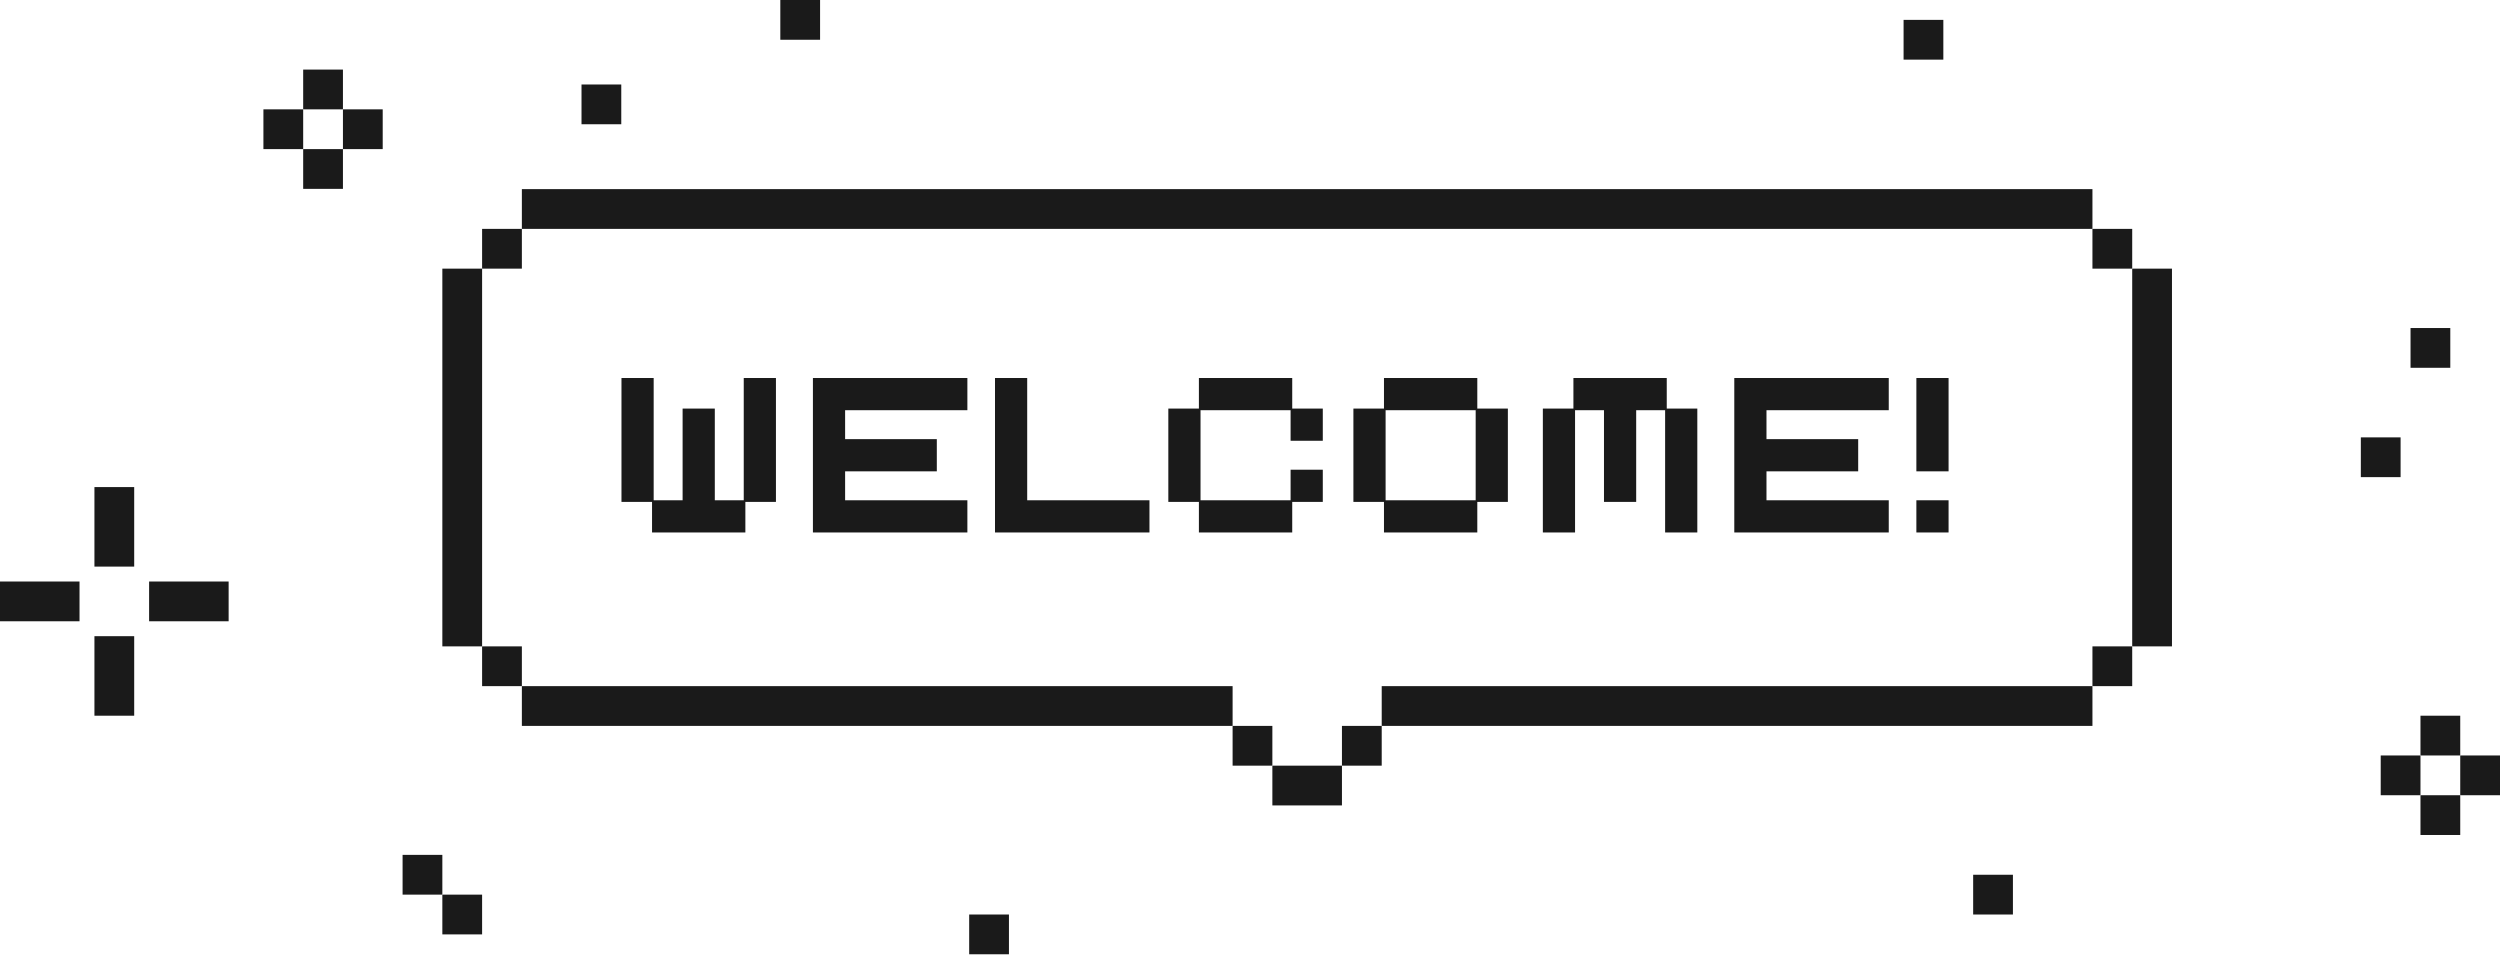
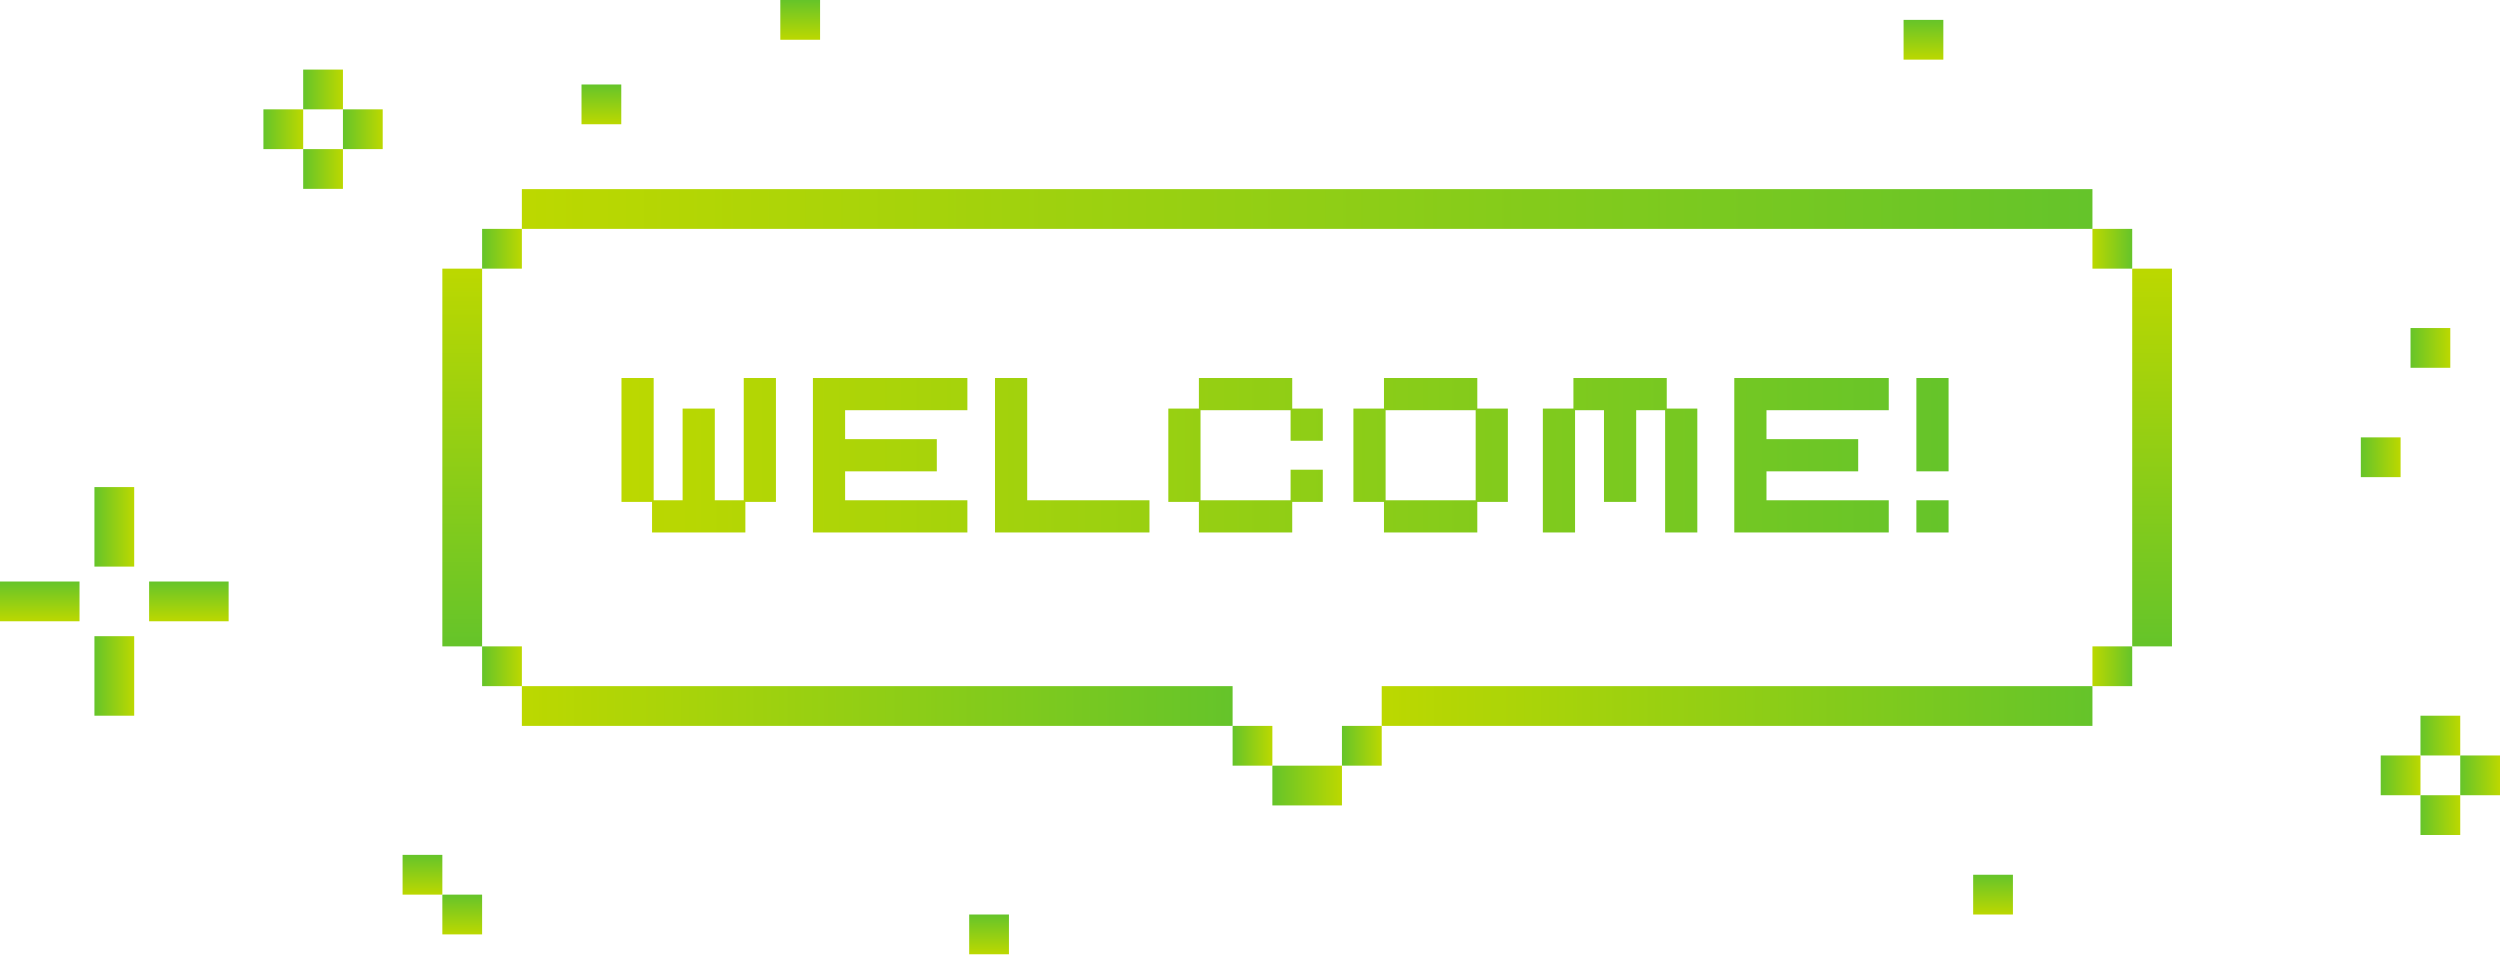
<svg xmlns="http://www.w3.org/2000/svg" width="503" height="192" viewBox="0 0 503 192" fill="none">
-   <rect x="105" y="38.051" width="316" height="8" fill="#1A1A1A" />
-   <rect x="105" y="138.051" width="143" height="8" fill="#1A1A1A" />
-   <rect x="278" y="138.051" width="143" height="8" fill="#1A1A1A" />
-   <rect x="437" y="54.051" width="76" height="8" transform="rotate(90 437 54.0508)" fill="#1A1A1A" />
-   <rect width="76" height="8" transform="matrix(4.37114e-08 1 1 -4.37114e-08 89 54.0508)" fill="#1A1A1A" />
-   <rect x="421" y="46.051" width="8" height="8" fill="#1A1A1A" />
-   <rect width="8" height="8" transform="matrix(-1 0 0 1 105 46.0508)" fill="#1A1A1A" />
-   <rect x="421" y="130.051" width="8" height="8" fill="#1A1A1A" />
-   <rect width="8" height="8" transform="matrix(-1 0 0 1 105 130.051)" fill="#1A1A1A" />
-   <rect width="8" height="8" transform="matrix(-1 0 0 1 256 146.051)" fill="#1A1A1A" />
-   <rect width="14" height="8" transform="matrix(-1 0 0 1 270 154.051)" fill="#1A1A1A" />
-   <rect width="8" height="8" transform="matrix(-1 0 0 1 278 146.051)" fill="#1A1A1A" />
-   <path d="M131.191 107.133V100.983H125.041V76.055H131.519V100.655H137.341V82.205H143.819V100.655H149.641V76.055H156.119V100.983H149.969V107.133H131.191ZM163.559 107.133V76.055H194.637V82.533H170.037V88.355H188.487V94.833H170.037V100.655H194.637V107.133H163.559ZM200.194 107.133V76.055H206.672V100.655H231.272V107.133H200.194ZM241.218 107.133V100.983H235.068V82.205H241.218V76.055H259.996V82.205H266.146V88.683H259.668V82.533H241.546V100.655H259.668V94.505H266.146V100.983H259.996V107.133H241.218ZM278.783 100.655H296.905V82.533H278.783V100.655ZM278.455 107.133V100.983H272.305V82.205H278.455V76.055H297.233V82.205H303.383V100.983H297.233V107.133H278.455ZM310.422 107.133V82.205H316.572V76.055H335.35V82.205H341.5V107.133H335.022V82.533H329.2V100.983H322.722V82.533H316.9V107.133H310.422ZM348.939 107.133V76.055H380.017V82.533H355.417V88.355H373.867V94.833H355.417V100.655H380.017V107.133H348.939ZM385.575 94.833V76.055H392.053V94.833H385.575ZM385.575 107.133V100.655H392.053V107.133H385.575Z" fill="#1A1A1A" />
-   <rect width="8" height="8" transform="matrix(-1 0 0 1 69 14)" fill="#1A1A1A" />
-   <rect width="8" height="8" transform="matrix(-1 0 0 1 61 22)" fill="#1A1A1A" />
-   <rect width="8" height="8" transform="matrix(-1 0 0 1 77 22)" fill="#1A1A1A" />
-   <rect width="8" height="8" transform="matrix(-1 0 0 1 69 30)" fill="#1A1A1A" />
-   <rect width="8" height="8" transform="matrix(-1 0 0 1 483 88)" fill="#1A1A1A" />
-   <rect width="8" height="8" transform="matrix(-1 0 0 1 493 66)" fill="#1A1A1A" />
-   <rect width="8" height="8" transform="matrix(-2.3597e-08 -1 -1 2.3597e-08 125 25)" fill="#1A1A1A" />
-   <rect width="8" height="8" transform="matrix(-2.3597e-08 -1 -1 2.3597e-08 165 8)" fill="#1A1A1A" />
-   <rect width="8" height="8" transform="matrix(-2.3597e-08 -1 -1 2.3597e-08 89 180)" fill="#1A1A1A" />
-   <rect width="8" height="8" transform="matrix(-2.3597e-08 -1 -1 2.3597e-08 97 188)" fill="#1A1A1A" />
-   <rect width="8" height="8" transform="matrix(-2.3597e-08 -1 -1 2.3597e-08 405 184)" fill="#1A1A1A" />
-   <rect width="8" height="8" transform="matrix(-2.3597e-08 -1 -1 2.3597e-08 391 12)" fill="#1A1A1A" />
-   <rect width="8" height="8" transform="matrix(-2.3597e-08 -1 -1 2.3597e-08 203 192)" fill="#1A1A1A" />
-   <rect width="8" height="16" transform="matrix(-1 0 0 1 27 98)" fill="#1A1A1A" />
-   <rect width="8" height="16" transform="matrix(-1 0 0 1 27 128)" fill="#1A1A1A" />
-   <rect width="8" height="16" transform="matrix(1.19249e-08 -1 -1 -1.19249e-08 46 125)" fill="#1A1A1A" />
-   <rect width="8" height="16" transform="matrix(1.19249e-08 -1 -1 -1.19249e-08 16 125)" fill="#1A1A1A" />
-   <rect width="8" height="8" transform="matrix(-1 0 0 1 495 144)" fill="#1A1A1A" />
-   <rect width="8" height="8" transform="matrix(-1 0 0 1 487 152)" fill="#1A1A1A" />
-   <rect width="8" height="8" transform="matrix(-1 0 0 1 503 152)" fill="#1A1A1A" />
-   <rect width="8" height="8" transform="matrix(-1 0 0 1 495 160)" fill="#1A1A1A" />
+   <defs>
+     <linearGradient id="welcomeGradient" x1="0%" y1="0%" x2="100%" y2="0%">
+       <stop offset="0%" style="stop-color:#BCD800;stop-opacity:1" />
+       <stop offset="100%" style="stop-color:#65C42A;stop-opacity:1" />
+     </linearGradient>
+   </defs>
+   <rect x="105" y="38.051" width="316" height="8" fill="url(#welcomeGradient)" />
+   <rect x="105" y="138.051" width="143" height="8" fill="url(#welcomeGradient)" />
+   <rect x="278" y="138.051" width="143" height="8" fill="url(#welcomeGradient)" />
+   <rect x="437" y="54.051" width="76" height="8" transform="rotate(90 437 54.0508)" fill="url(#welcomeGradient)" />
+   <rect width="76" height="8" transform="matrix(4.37114e-08 1 1 -4.37114e-08 89 54.0508)" fill="url(#welcomeGradient)" />
+   <rect x="421" y="46.051" width="8" height="8" fill="url(#welcomeGradient)" />
+   <rect width="8" height="8" transform="matrix(-1 0 0 1 105 46.0508)" fill="url(#welcomeGradient)" />
+   <rect x="421" y="130.051" width="8" height="8" fill="url(#welcomeGradient)" />
+   <rect width="8" height="8" transform="matrix(-1 0 0 1 105 130.051)" fill="url(#welcomeGradient)" />
+   <rect width="8" height="8" transform="matrix(-1 0 0 1 256 146.051)" fill="url(#welcomeGradient)" />
+   <rect width="14" height="8" transform="matrix(-1 0 0 1 270 154.051)" fill="url(#welcomeGradient)" />
+   <rect width="8" height="8" transform="matrix(-1 0 0 1 278 146.051)" fill="url(#welcomeGradient)" />
+   <path d="M131.191 107.133V100.983H125.041V76.055H131.519V100.655H137.341V82.205H143.819V100.655H149.641V76.055H156.119V100.983H149.969V107.133H131.191ZM163.559 107.133V76.055H194.637V82.533H170.037V88.355H188.487V94.833H170.037V100.655H194.637V107.133H163.559ZM200.194 107.133V76.055H206.672V100.655H231.272V107.133H200.194ZM241.218 107.133V100.983H235.068V82.205H241.218V76.055H259.996V82.205H266.146V88.683H259.668V82.533H241.546V100.655H259.668V94.505H266.146V100.983H259.996V107.133H241.218ZM278.783 100.655H296.905V82.533H278.783V100.655ZM278.455 107.133V100.983H272.305V82.205H278.455V76.055H297.233V82.205H303.383V100.983H297.233V107.133H278.455ZM310.422 107.133V82.205H316.572V76.055H335.35V82.205H341.5V107.133H335.022V82.533H329.2V100.983H322.722V82.533H316.9V107.133H310.422ZM348.939 107.133V76.055H380.017V82.533H355.417V88.355H373.867V94.833H355.417V100.655H380.017V107.133H348.939ZM385.575 94.833V76.055H392.053V94.833H385.575ZM385.575 107.133V100.655H392.053V107.133H385.575Z" fill="url(#welcomeGradient)" />
+   <rect width="8" height="8" transform="matrix(-1 0 0 1 69 14)" fill="url(#welcomeGradient)" />
+   <rect width="8" height="8" transform="matrix(-1 0 0 1 61 22)" fill="url(#welcomeGradient)" />
+   <rect width="8" height="8" transform="matrix(-1 0 0 1 77 22)" fill="url(#welcomeGradient)" />
+   <rect width="8" height="8" transform="matrix(-1 0 0 1 69 30)" fill="url(#welcomeGradient)" />
+   <rect width="8" height="8" transform="matrix(-1 0 0 1 483 88)" fill="url(#welcomeGradient)" />
+   <rect width="8" height="8" transform="matrix(-1 0 0 1 493 66)" fill="url(#welcomeGradient)" />
+   <rect width="8" height="8" transform="matrix(-2.3597e-08 -1 -1 2.3597e-08 125 25)" fill="url(#welcomeGradient)" />
+   <rect width="8" height="8" transform="matrix(-2.3597e-08 -1 -1 2.3597e-08 165 8)" fill="url(#welcomeGradient)" />
+   <rect width="8" height="8" transform="matrix(-2.3597e-08 -1 -1 2.3597e-08 89 180)" fill="url(#welcomeGradient)" />
+   <rect width="8" height="8" transform="matrix(-2.3597e-08 -1 -1 2.3597e-08 97 188)" fill="url(#welcomeGradient)" />
+   <rect width="8" height="8" transform="matrix(-2.3597e-08 -1 -1 2.3597e-08 405 184)" fill="url(#welcomeGradient)" />
+   <rect width="8" height="8" transform="matrix(-2.3597e-08 -1 -1 2.3597e-08 391 12)" fill="url(#welcomeGradient)" />
+   <rect width="8" height="8" transform="matrix(-2.3597e-08 -1 -1 2.3597e-08 203 192)" fill="url(#welcomeGradient)" />
+   <rect width="8" height="16" transform="matrix(-1 0 0 1 27 98)" fill="url(#welcomeGradient)" />
+   <rect width="8" height="16" transform="matrix(-1 0 0 1 27 128)" fill="url(#welcomeGradient)" />
+   <rect width="8" height="16" transform="matrix(1.19249e-08 -1 -1 -1.19249e-08 46 125)" fill="url(#welcomeGradient)" />
+   <rect width="8" height="16" transform="matrix(1.19249e-08 -1 -1 -1.19249e-08 16 125)" fill="url(#welcomeGradient)" />
+   <rect width="8" height="8" transform="matrix(-1 0 0 1 495 144)" fill="url(#welcomeGradient)" />
+   <rect width="8" height="8" transform="matrix(-1 0 0 1 487 152)" fill="url(#welcomeGradient)" />
+   <rect width="8" height="8" transform="matrix(-1 0 0 1 503 152)" fill="url(#welcomeGradient)" />
+   <rect width="8" height="8" transform="matrix(-1 0 0 1 495 160)" fill="url(#welcomeGradient)" />
</svg>
